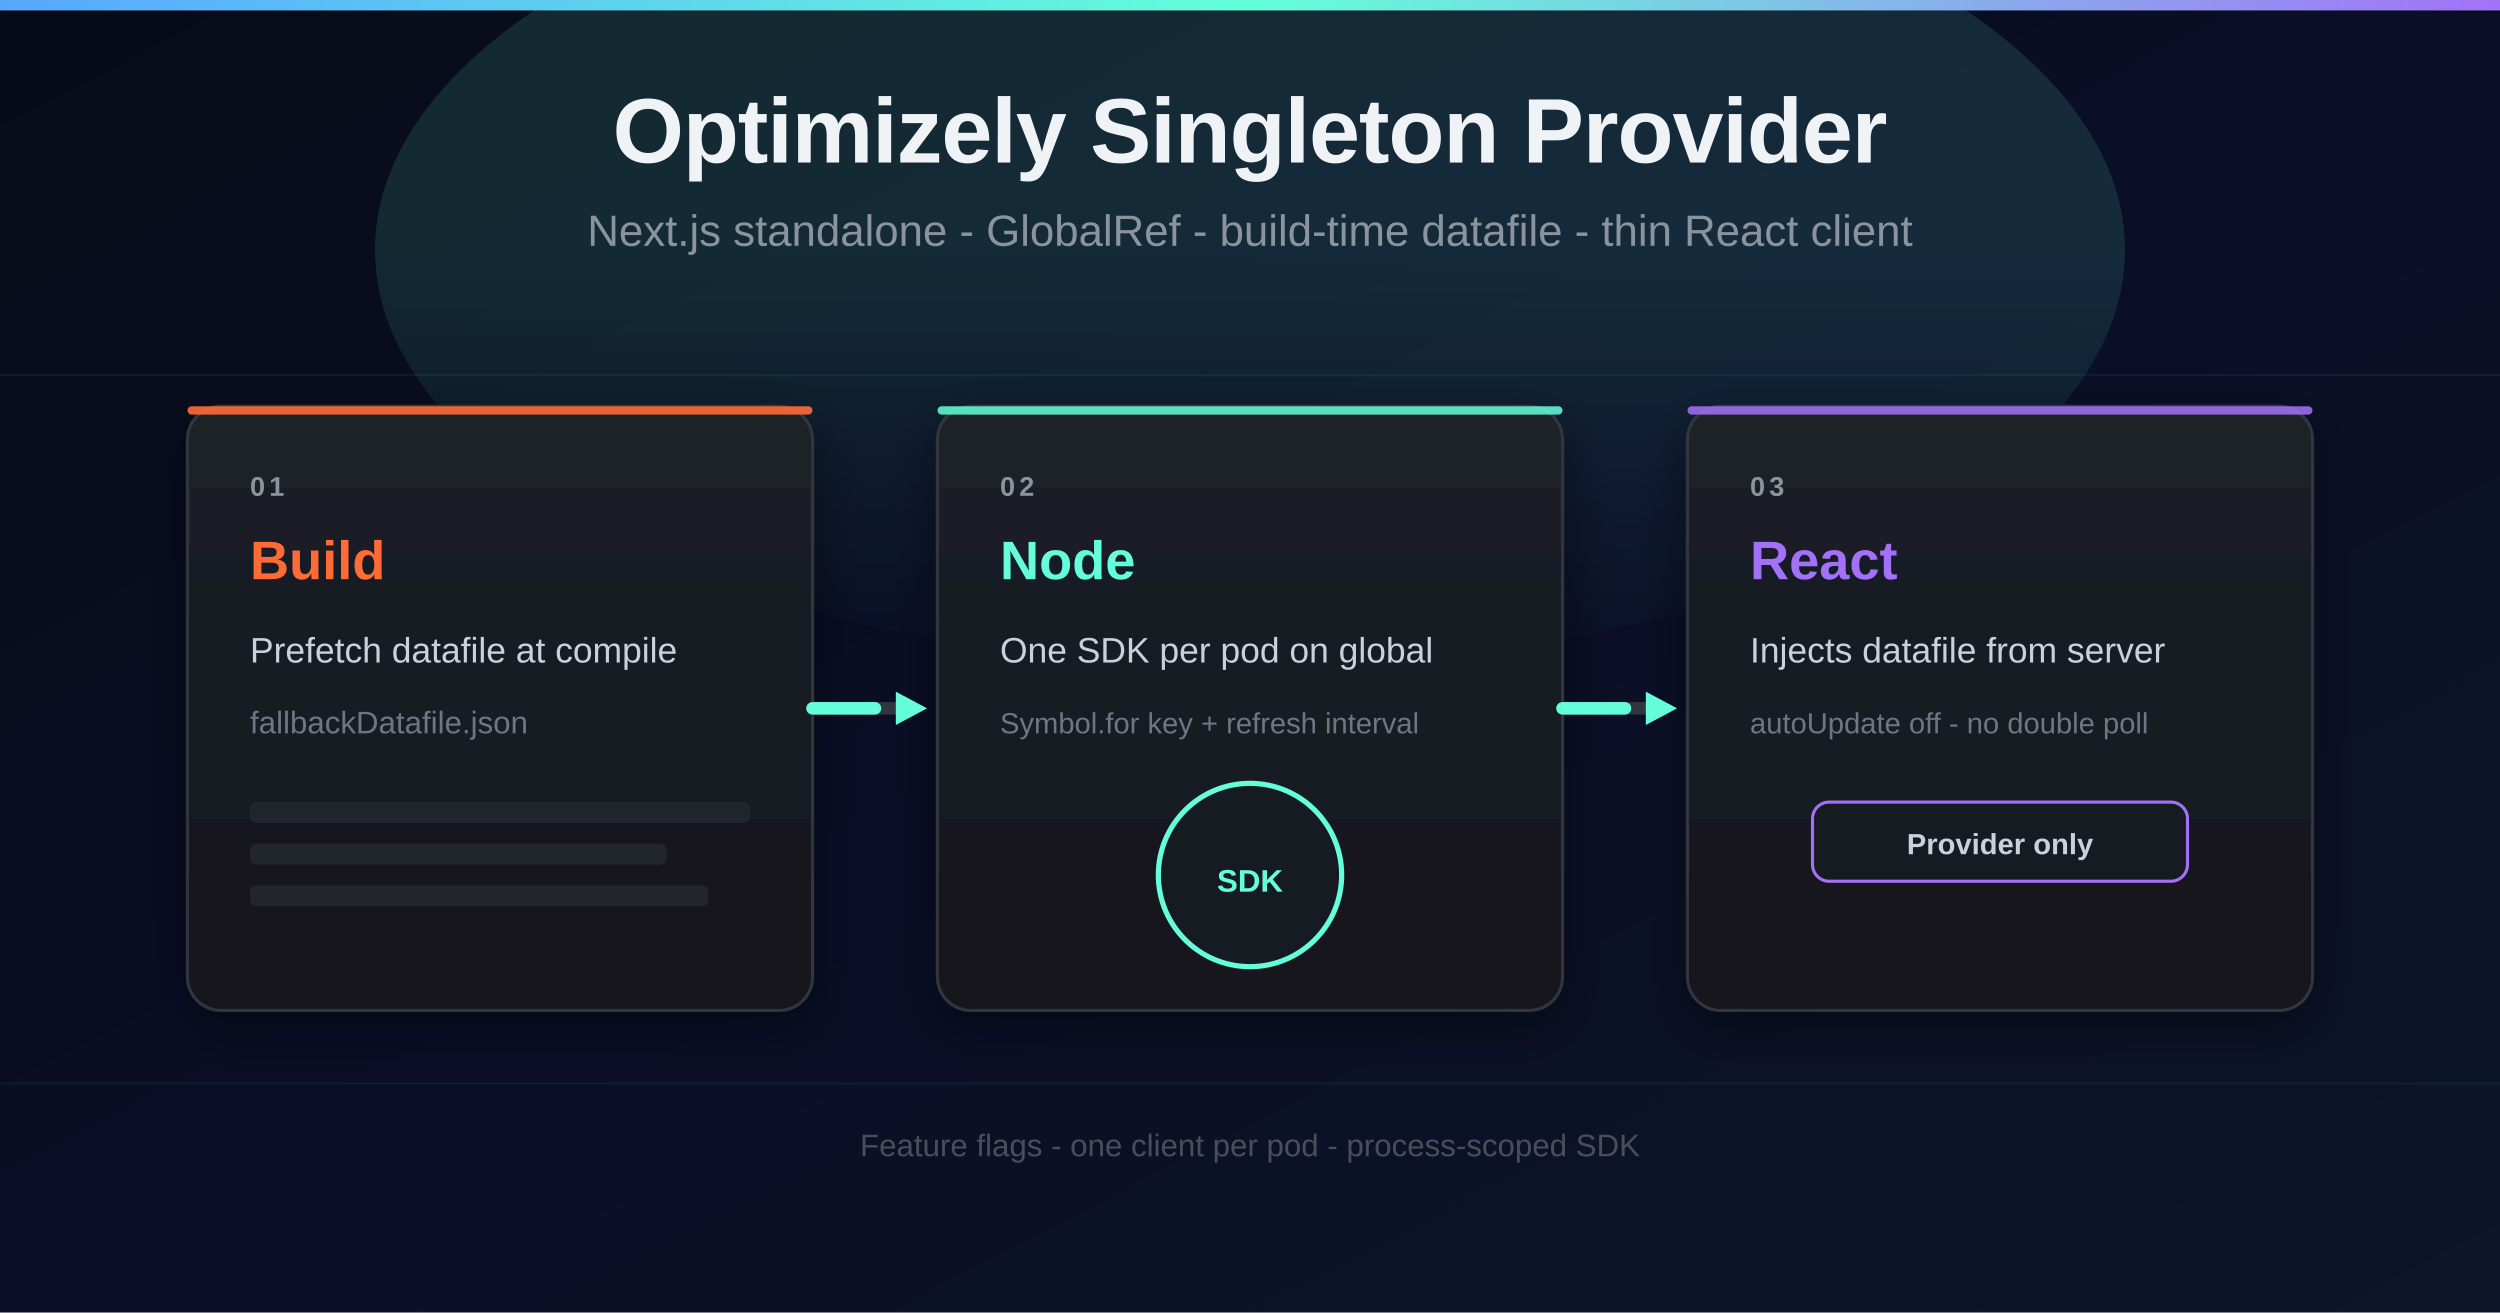
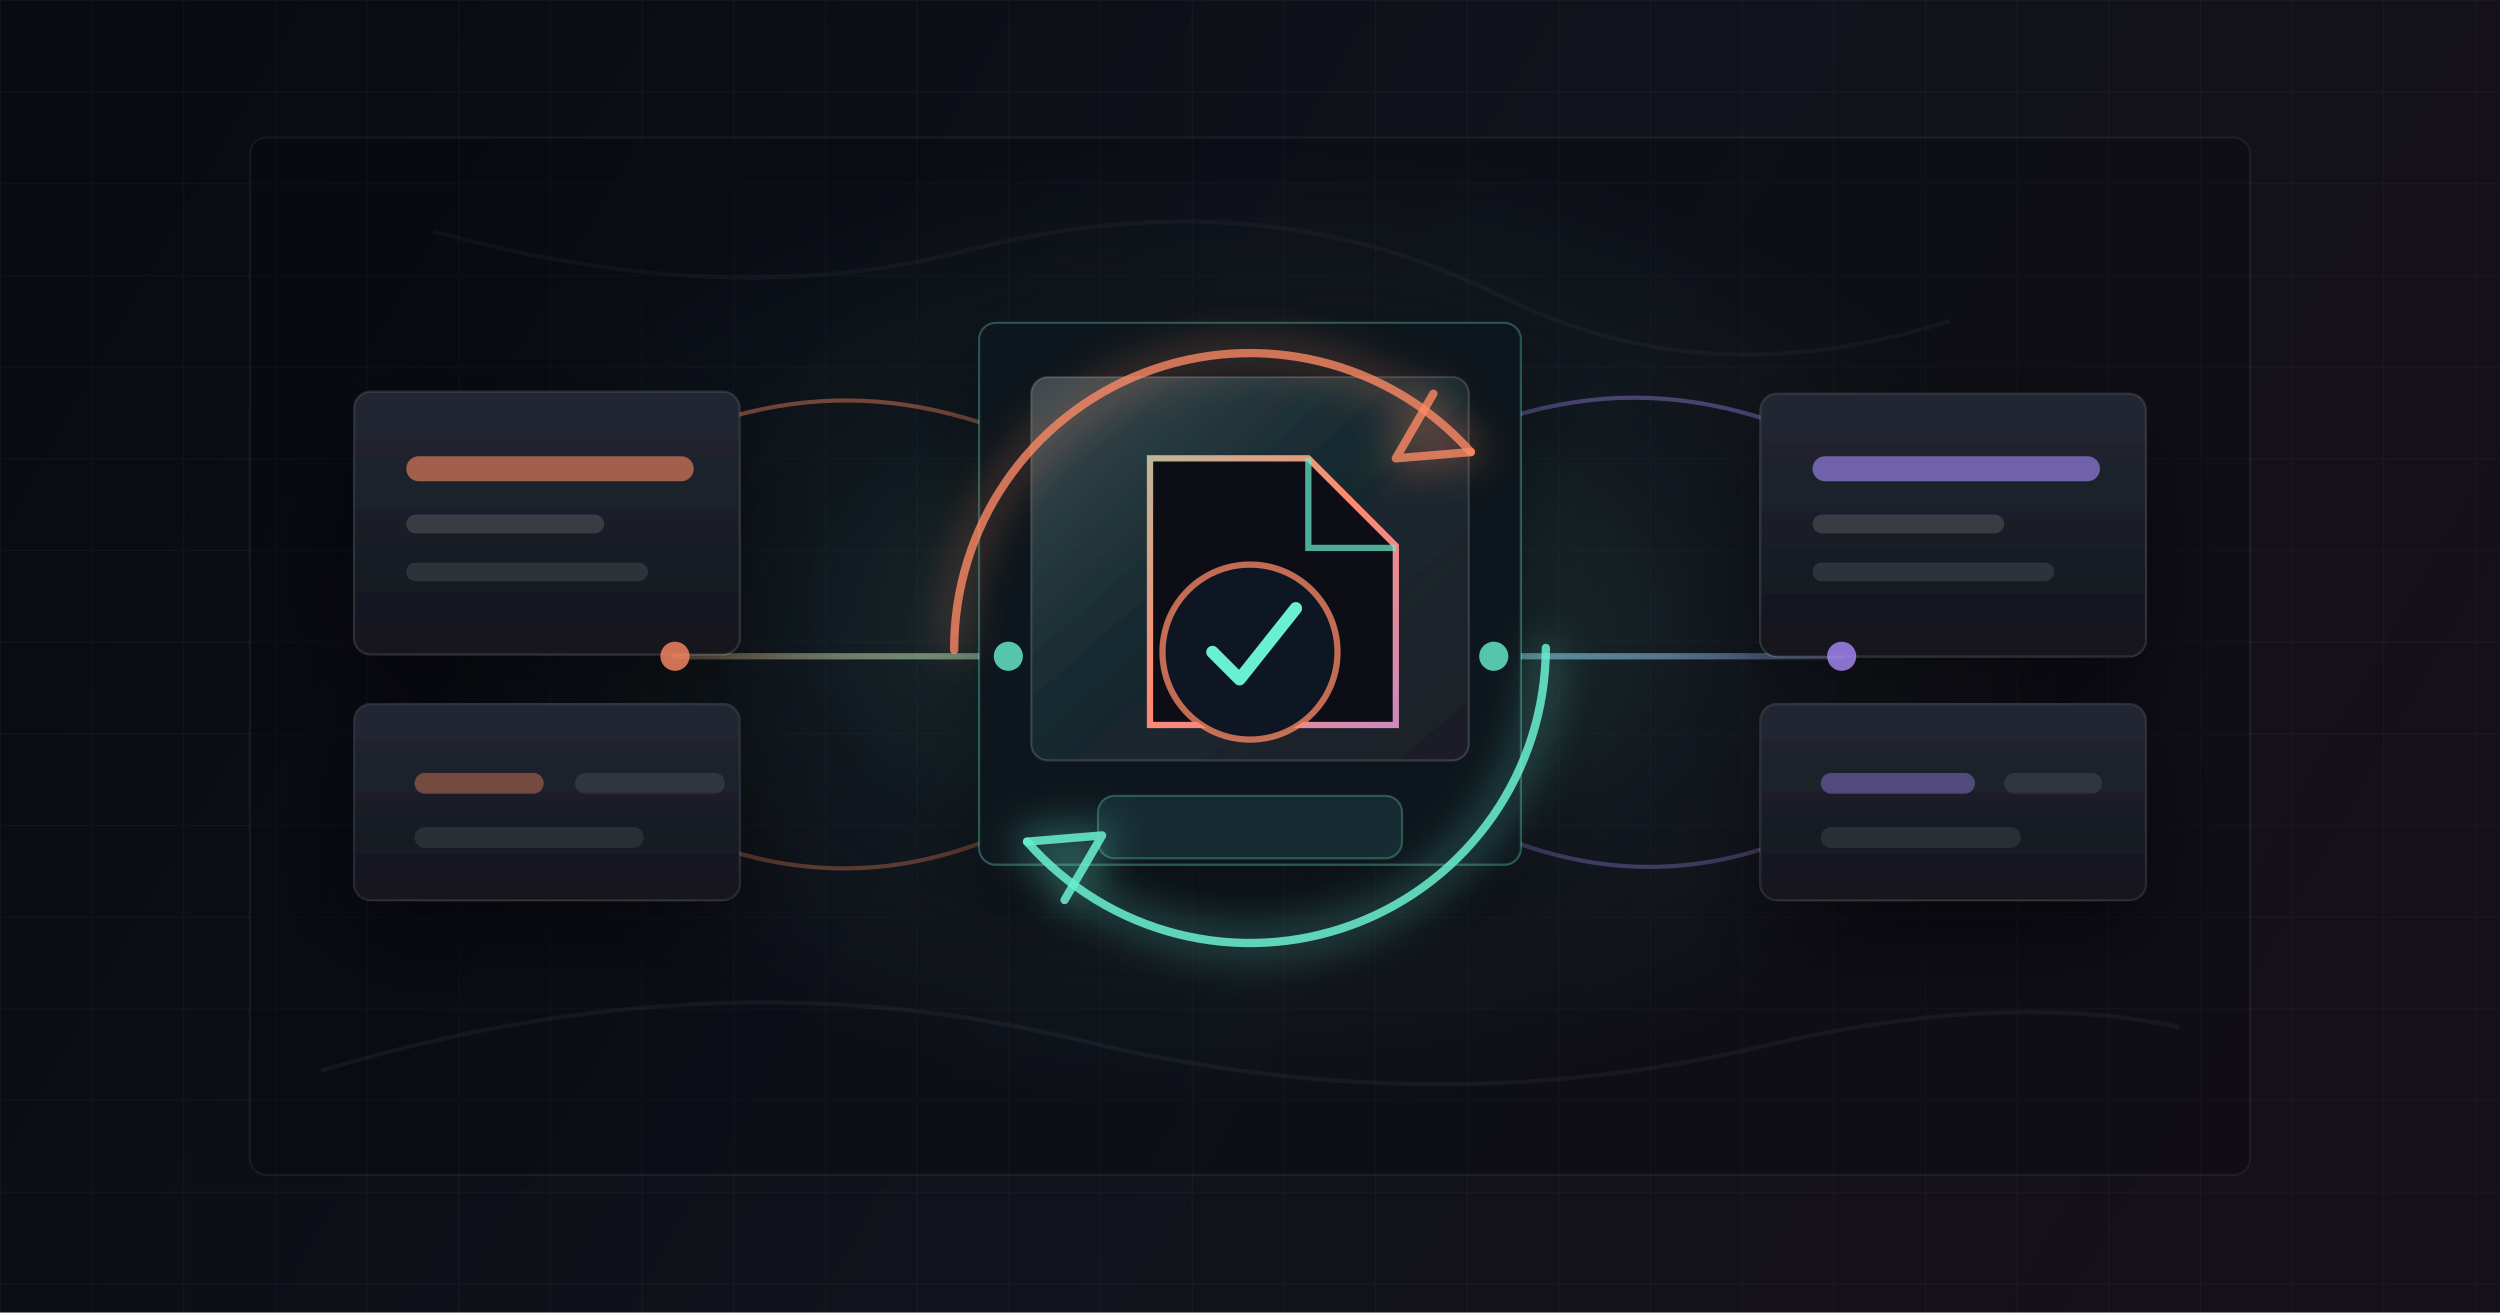
- <svg xmlns="http://www.w3.org/2000/svg" width="1200" height="630" viewBox="0 0 1200 630" preserveAspectRatio="xMidYMid meet">
+ <svg xmlns="http://www.w3.org/2000/svg" width="1200" height="630" viewBox="0 0 1200 630" role="img" aria-label="Abstract server singleton architecture illustration">
  <defs>
-     <linearGradient id="bg" x1="0%" y1="0%" x2="100%" y2="100%">
-       <stop offset="0%" stop-color="#070b18" />
-       <stop offset="50%" stop-color="#0a0e27" />
-       <stop offset="100%" stop-color="#0d1528" />
+     <linearGradient id="background" x1="80" y1="40" x2="1080" y2="610" gradientUnits="userSpaceOnUse">
+       <stop offset="0" stop-color="#090b12" />
+       <stop offset="0.52" stop-color="#11131c" />
+       <stop offset="1" stop-color="#151019" />
    </linearGradient>
-     <linearGradient id="accentBar" x1="0%" y1="0%" x2="100%" y2="0%">
-       <stop offset="0%" stop-color="#58a6ff" />
-       <stop offset="50%" stop-color="#64ffda" />
-       <stop offset="100%" stop-color="#a371f7" />
+     <linearGradient id="panel" x1="0" y1="0" x2="0" y2="1">
+       <stop offset="0" stop-color="#242833" />
+       <stop offset="1" stop-color="#12151d" />
    </linearGradient>
-     <linearGradient id="cardFace" x1="0%" y1="0%" x2="0%" y2="100%">
-       <stop offset="0%" stop-color="#1c2128" />
-       <stop offset="100%" stop-color="#12161c" />
+     <linearGradient id="glass" x1="0" y1="0" x2="1" y2="1">
+       <stop offset="0" stop-color="#d8fff7" stop-opacity="0.24" />
+       <stop offset="0.45" stop-color="#58dbc7" stop-opacity="0.11" />
+       <stop offset="1" stop-color="#ffffff" stop-opacity="0.04" />
    </linearGradient>
-     <linearGradient id="glowOrb" x1="50%" y1="50%" x2="50%" y2="100%">
-       <stop offset="0%" stop-color="#64ffda" stop-opacity="0.12" />
-       <stop offset="100%" stop-color="#64ffda" stop-opacity="0" />
+     <linearGradient id="datafile" x1="442" y1="178" x2="688" y2="428" gradientUnits="userSpaceOnUse">
+       <stop offset="0" stop-color="#69f0d0" />
+       <stop offset="0.54" stop-color="#ff896d" />
+       <stop offset="1" stop-color="#a78bfa" />
    </linearGradient>
-     <filter id="softShadow" x="-20%" y="-20%" width="140%" height="140%">
-       <feDropShadow dx="0" dy="8" stdDeviation="12" flood-color="#000000" flood-opacity="0.45" />
+     <linearGradient id="lineFlow" x1="210" y1="0" x2="980" y2="0" gradientUnits="userSpaceOnUse">
+       <stop offset="0" stop-color="#ff8a65" stop-opacity="0.2" />
+       <stop offset="0.5" stop-color="#69f0d0" stop-opacity="0.95" />
+       <stop offset="1" stop-color="#a78bfa" stop-opacity="0.2" />
+     </linearGradient>
+     <radialGradient id="centerLight" cx="50%" cy="47%" r="48%">
+       <stop offset="0" stop-color="#69f0d0" stop-opacity="0.2" />
+       <stop offset="0.55" stop-color="#69f0d0" stop-opacity="0.05" />
+       <stop offset="1" stop-color="#69f0d0" stop-opacity="0" />
+     </radialGradient>
+     <filter id="shadow" x="-25%" y="-25%" width="150%" height="150%">
+       <feDropShadow dx="0" dy="18" stdDeviation="22" flood-color="#000000" flood-opacity="0.46" />
    </filter>
+     <filter id="softGlow" x="-35%" y="-35%" width="170%" height="170%">
+       <feGaussianBlur stdDeviation="10" result="blur" />
+       <feMerge>
+         <feMergeNode in="blur" />
+         <feMergeNode in="SourceGraphic" />
+       </feMerge>
+     </filter>
+     <pattern id="grid" width="44" height="44" patternUnits="userSpaceOnUse">
+       <path d="M44 0H0v44" fill="none" stroke="#ffffff" stroke-opacity="0.035" stroke-width="1" />
+     </pattern>
  </defs>
-   <rect width="1200" height="630" fill="url(#bg)" />
-   <ellipse cx="600" cy="120" rx="420" ry="200" fill="url(#glowOrb)" />
-   <rect x="0" y="0" width="1200" height="5" fill="url(#accentBar)" />
-   <text x="600" y="78" font-family="Arial, Helvetica, sans-serif" font-size="44" font-weight="700" fill="#f0f3f6" text-anchor="middle" letter-spacing="-0.5">Optimizely Singleton Provider</text>
-   <text x="600" y="118" font-family="Arial, Helvetica, sans-serif" font-size="21" fill="#8b949e" text-anchor="middle">Next.js standalone - GlobalRef - build-time datafile - thin React client</text>
-   <g opacity="0.06" stroke="#64ffda" stroke-width="1">
-     <line x1="0" y1="180" x2="1200" y2="180" />
-     <line x1="0" y1="520" x2="1200" y2="520" />
+   <rect width="1200" height="630" fill="url(#background)" />
+   <rect width="1200" height="630" fill="url(#grid)" />
+   <rect x="120" y="66" width="960" height="498" rx="8" fill="#05070c" fill-opacity="0.28" stroke="#ffffff" stroke-opacity="0.06" />
+   <ellipse cx="600" cy="315" rx="410" ry="245" fill="url(#centerLight)" />
+   <g fill="none" stroke-linecap="round" stroke-linejoin="round">
+     <path d="M279 232C360 184 428 180 506 217" stroke="#ff8a65" stroke-opacity="0.42" stroke-width="2" />
+     <path d="M279 374C365 430 437 428 510 386" stroke="#ff8a65" stroke-opacity="0.32" stroke-width="2" />
+     <path d="M690 214C769 176 842 185 925 240" stroke="#a78bfa" stroke-opacity="0.38" stroke-width="2" />
+     <path d="M692 388C773 433 848 423 925 365" stroke="#a78bfa" stroke-opacity="0.32" stroke-width="2" />
+     <path d="M324 315H483" stroke="url(#lineFlow)" stroke-width="3" />
+     <path d="M717 315H884" stroke="url(#lineFlow)" stroke-width="3" />
  </g>
-   <g filter="url(#softShadow)">
-     <rect x="90" y="195" width="300" height="290" rx="16" fill="url(#cardFace)" stroke="#30363d" stroke-width="1.5" />
-     <rect x="450" y="195" width="300" height="290" rx="16" fill="url(#cardFace)" stroke="#30363d" stroke-width="1.5" />
-     <rect x="810" y="195" width="300" height="290" rx="16" fill="url(#cardFace)" stroke="#30363d" stroke-width="1.5" />
+   <g filter="url(#shadow)">
+     <rect x="170" y="188" width="185" height="126" rx="8" fill="url(#panel)" stroke="#ffffff" stroke-opacity="0.1" />
+     <rect x="170" y="338" width="185" height="94" rx="8" fill="url(#panel)" stroke="#ffffff" stroke-opacity="0.08" />
+     <rect x="845" y="189" width="185" height="126" rx="8" fill="url(#panel)" stroke="#ffffff" stroke-opacity="0.1" />
+     <rect x="845" y="338" width="185" height="94" rx="8" fill="url(#panel)" stroke="#ffffff" stroke-opacity="0.08" />
  </g>
-   <rect x="90" y="195" width="300" height="4" rx="2" fill="#ff6b35" opacity="0.9" />
-   <rect x="450" y="195" width="300" height="4" rx="2" fill="#64ffda" opacity="0.85" />
-   <rect x="810" y="195" width="300" height="4" rx="2" fill="#a371f7" opacity="0.85" />
-   <text x="120" y="238" font-family="Arial, Helvetica, sans-serif" font-size="13" font-weight="700" fill="#8b949e" letter-spacing="2">01</text>
-   <text x="120" y="278" font-family="Arial, Helvetica, sans-serif" font-size="26" font-weight="700" fill="#ff6b35">Build</text>
-   <text x="120" y="318" font-family="Arial, Helvetica, sans-serif" font-size="17" fill="#c9d1d9">Prefetch datafile at compile</text>
-   <text x="120" y="352" font-family="Arial, Helvetica, sans-serif" font-size="15" fill="#6e7681">fallbackDatafile.json</text>
-   <rect x="120" y="385" width="240" height="10" rx="3" fill="#21262d" />
-   <rect x="120" y="405" width="200" height="10" rx="3" fill="#21262d" />
-   <rect x="120" y="425" width="220" height="10" rx="3" fill="#21262d" />
-   <text x="480" y="238" font-family="Arial, Helvetica, sans-serif" font-size="13" font-weight="700" fill="#8b949e" letter-spacing="2">02</text>
-   <text x="480" y="278" font-family="Arial, Helvetica, sans-serif" font-size="26" font-weight="700" fill="#64ffda">Node</text>
-   <text x="480" y="318" font-family="Arial, Helvetica, sans-serif" font-size="17" fill="#c9d1d9">One SDK per pod on global</text>
-   <text x="480" y="352" font-family="Arial, Helvetica, sans-serif" font-size="14" fill="#6e7681">Symbol.for key + refresh interval</text>
-   <circle cx="600" cy="420" r="44" fill="#161b22" stroke="#64ffda" stroke-width="2.5" />
-   <text x="600" y="428" font-family="Arial, Helvetica, sans-serif" font-size="15" font-weight="700" fill="#64ffda" text-anchor="middle">SDK</text>
-   <text x="840" y="238" font-family="Arial, Helvetica, sans-serif" font-size="13" font-weight="700" fill="#8b949e" letter-spacing="2">03</text>
-   <text x="840" y="278" font-family="Arial, Helvetica, sans-serif" font-size="26" font-weight="700" fill="#a371f7">React</text>
-   <text x="840" y="318" font-family="Arial, Helvetica, sans-serif" font-size="17" fill="#c9d1d9">Injects datafile from server</text>
-   <text x="840" y="352" font-family="Arial, Helvetica, sans-serif" font-size="14" fill="#6e7681">autoUpdate off - no double poll</text>
-   <rect x="870" y="385" width="180" height="38" rx="8" fill="#161b22" stroke="#a371f7" stroke-width="1.5" />
-   <text x="960" y="410" font-family="Arial, Helvetica, sans-serif" font-size="14" font-weight="600" fill="#c9d1d9" text-anchor="middle">Provider only</text>
-   <g stroke-linecap="round">
-     <line x1="390" y1="340" x2="430" y2="340" stroke="#30363d" stroke-width="6" />
-     <line x1="390" y1="340" x2="420" y2="340" stroke="#64ffda" stroke-width="6" />
-     <polygon points="445,340 430,332 430,348" fill="#64ffda" />
-     <line x1="750" y1="340" x2="790" y2="340" stroke="#30363d" stroke-width="6" />
-     <line x1="750" y1="340" x2="780" y2="340" stroke="#64ffda" stroke-width="6" />
-     <polygon points="805,340 790,332 790,348" fill="#64ffda" />
+   <g opacity="0.92">
+     <rect x="195" y="219" width="138" height="12" rx="6" fill="#ff8a65" fill-opacity="0.64" />
+     <rect x="195" y="247" width="95" height="9" rx="4.5" fill="#ffffff" fill-opacity="0.15" />
+     <rect x="195" y="270" width="116" height="9" rx="4.5" fill="#ffffff" fill-opacity="0.11" />
+     <rect x="199" y="371" width="62" height="10" rx="5" fill="#ff8a65" fill-opacity="0.42" />
+     <rect x="276" y="371" width="72" height="10" rx="5" fill="#ffffff" fill-opacity="0.1" />
+     <rect x="199" y="397" width="110" height="10" rx="5" fill="#ffffff" fill-opacity="0.09" />
+     <rect x="870" y="219" width="138" height="12" rx="6" fill="#a78bfa" fill-opacity="0.66" />
+     <rect x="870" y="247" width="92" height="9" rx="4.5" fill="#ffffff" fill-opacity="0.15" />
+     <rect x="870" y="270" width="116" height="9" rx="4.5" fill="#ffffff" fill-opacity="0.11" />
+     <rect x="874" y="371" width="74" height="10" rx="5" fill="#a78bfa" fill-opacity="0.42" />
+     <rect x="962" y="371" width="47" height="10" rx="5" fill="#ffffff" fill-opacity="0.1" />
+     <rect x="874" y="397" width="96" height="10" rx="5" fill="#ffffff" fill-opacity="0.09" />
  </g>
-   <text x="600" y="555" font-family="Arial, Helvetica, sans-serif" font-size="15" fill="#484f58" text-anchor="middle">Feature flags - one client per pod - process-scoped SDK</text>
+   <g filter="url(#shadow)">
+     <rect x="470" y="155" width="260" height="260" rx="8" fill="#10141d" stroke="#69f0d0" stroke-opacity="0.28" />
+     <rect x="495" y="181" width="210" height="184" rx="8" fill="url(#glass)" stroke="#ffffff" stroke-opacity="0.16" />
+     <path d="M552 220h76l42 42v86H552z" fill="#0c1119" stroke="url(#datafile)" stroke-width="3" />
+     <path d="M628 220v43h42" fill="none" stroke="#69f0d0" stroke-opacity="0.7" stroke-width="3" />
+     <circle cx="600" cy="313" r="42" fill="#111721" stroke="#ff8a65" stroke-opacity="0.75" stroke-width="3" />
+     <path d="M582 313l13 13 27-34" fill="none" stroke="#69f0d0" stroke-width="6" stroke-linecap="round" stroke-linejoin="round" />
+     <rect x="527" y="382" width="146" height="30" rx="8" fill="#69f0d0" fill-opacity="0.11" stroke="#69f0d0" stroke-opacity="0.28" />
+   </g>
+   <g fill="none" stroke-linecap="round" stroke-linejoin="round" filter="url(#softGlow)">
+     <path d="M742 311a142 142 0 0 1-249 93" stroke="#69f0d0" stroke-opacity="0.85" stroke-width="4" />
+     <path d="M493 404l36-3-18 31" stroke="#69f0d0" stroke-opacity="0.85" stroke-width="4" />
+     <path d="M458 312a142 142 0 0 1 248-95" stroke="#ff8a65" stroke-opacity="0.78" stroke-width="4" />
+     <path d="M706 217l-36 3 18-31" stroke="#ff8a65" stroke-opacity="0.78" stroke-width="4" />
+   </g>
+   <g opacity="0.8">
+     <circle cx="324" cy="315" r="7" fill="#ff8a65" />
+     <circle cx="484" cy="315" r="7" fill="#69f0d0" />
+     <circle cx="717" cy="315" r="7" fill="#69f0d0" />
+     <circle cx="884" cy="315" r="7" fill="#a78bfa" />
+   </g>
+   <g opacity="0.55">
+     <path d="M154 514c126-38 247-43 363-15 111 27 221 29 330 3 76-18 143-21 199-9" fill="none" stroke="#ffffff" stroke-opacity="0.08" stroke-width="2" />
+     <path d="M208 111c94 26 178 29 253 10 95-25 181-18 259 21 66 33 138 37 216 12" fill="none" stroke="#ffffff" stroke-opacity="0.06" stroke-width="2" />
+   </g>
</svg>
